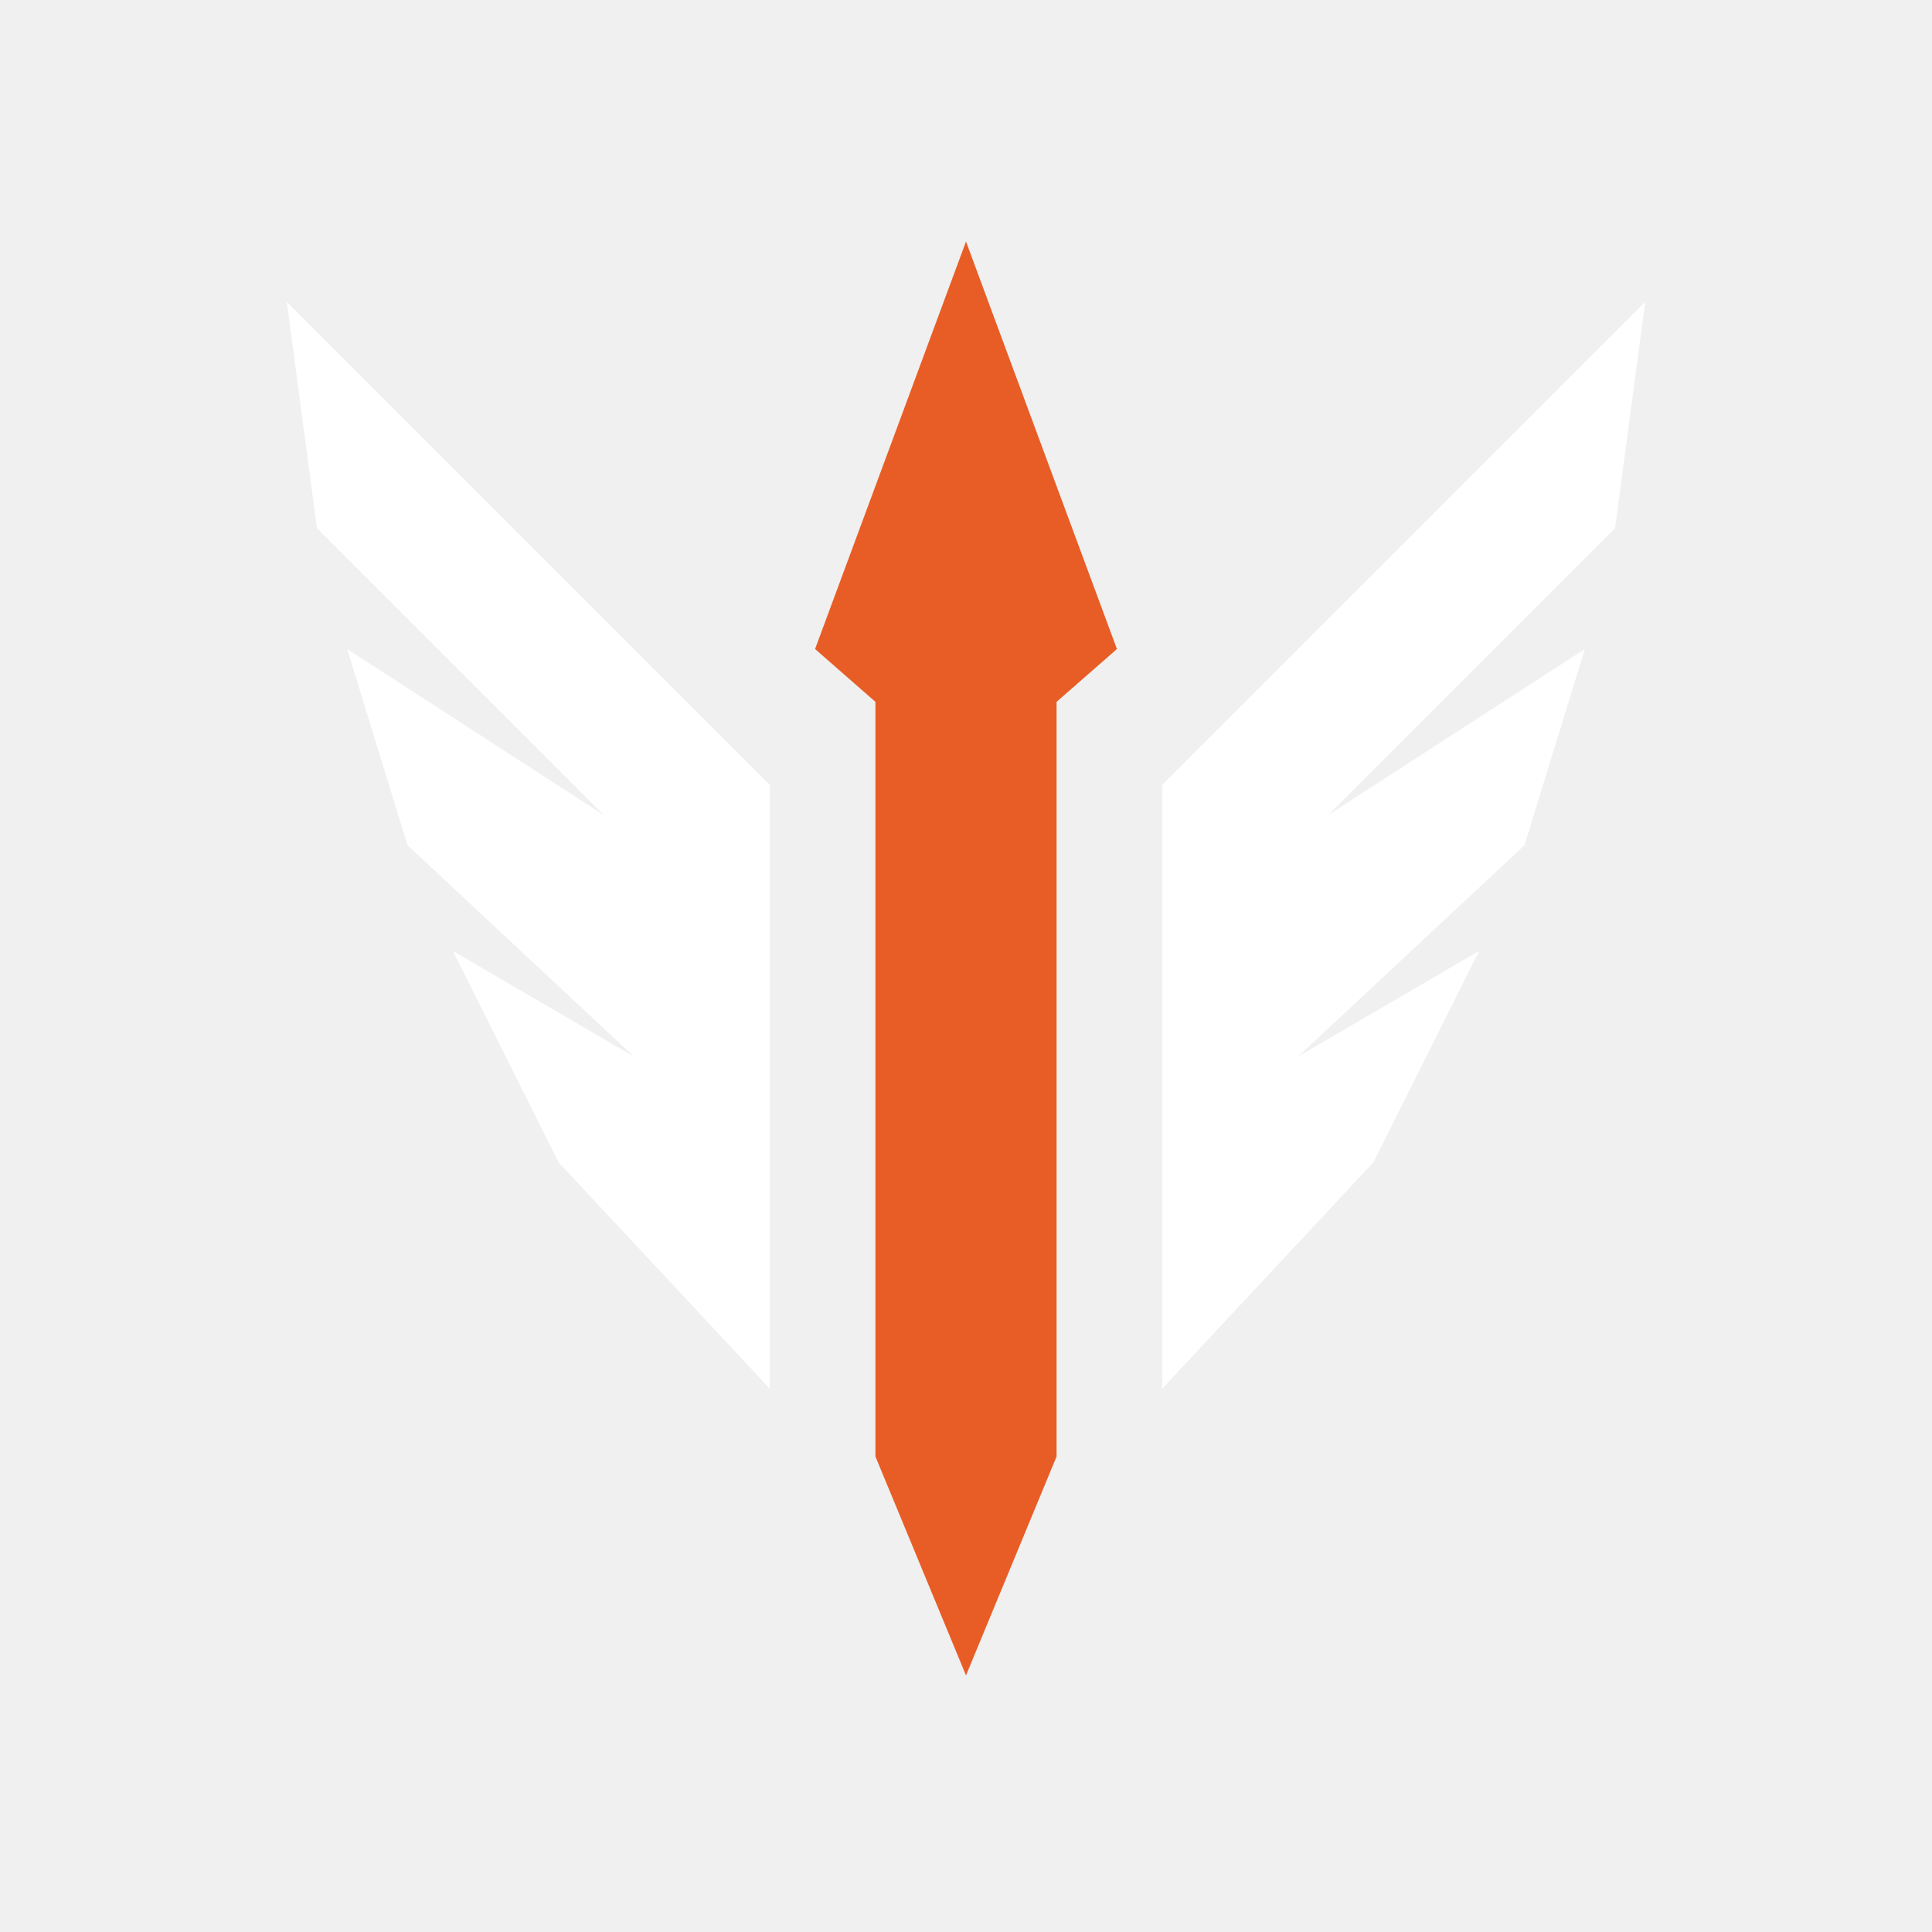
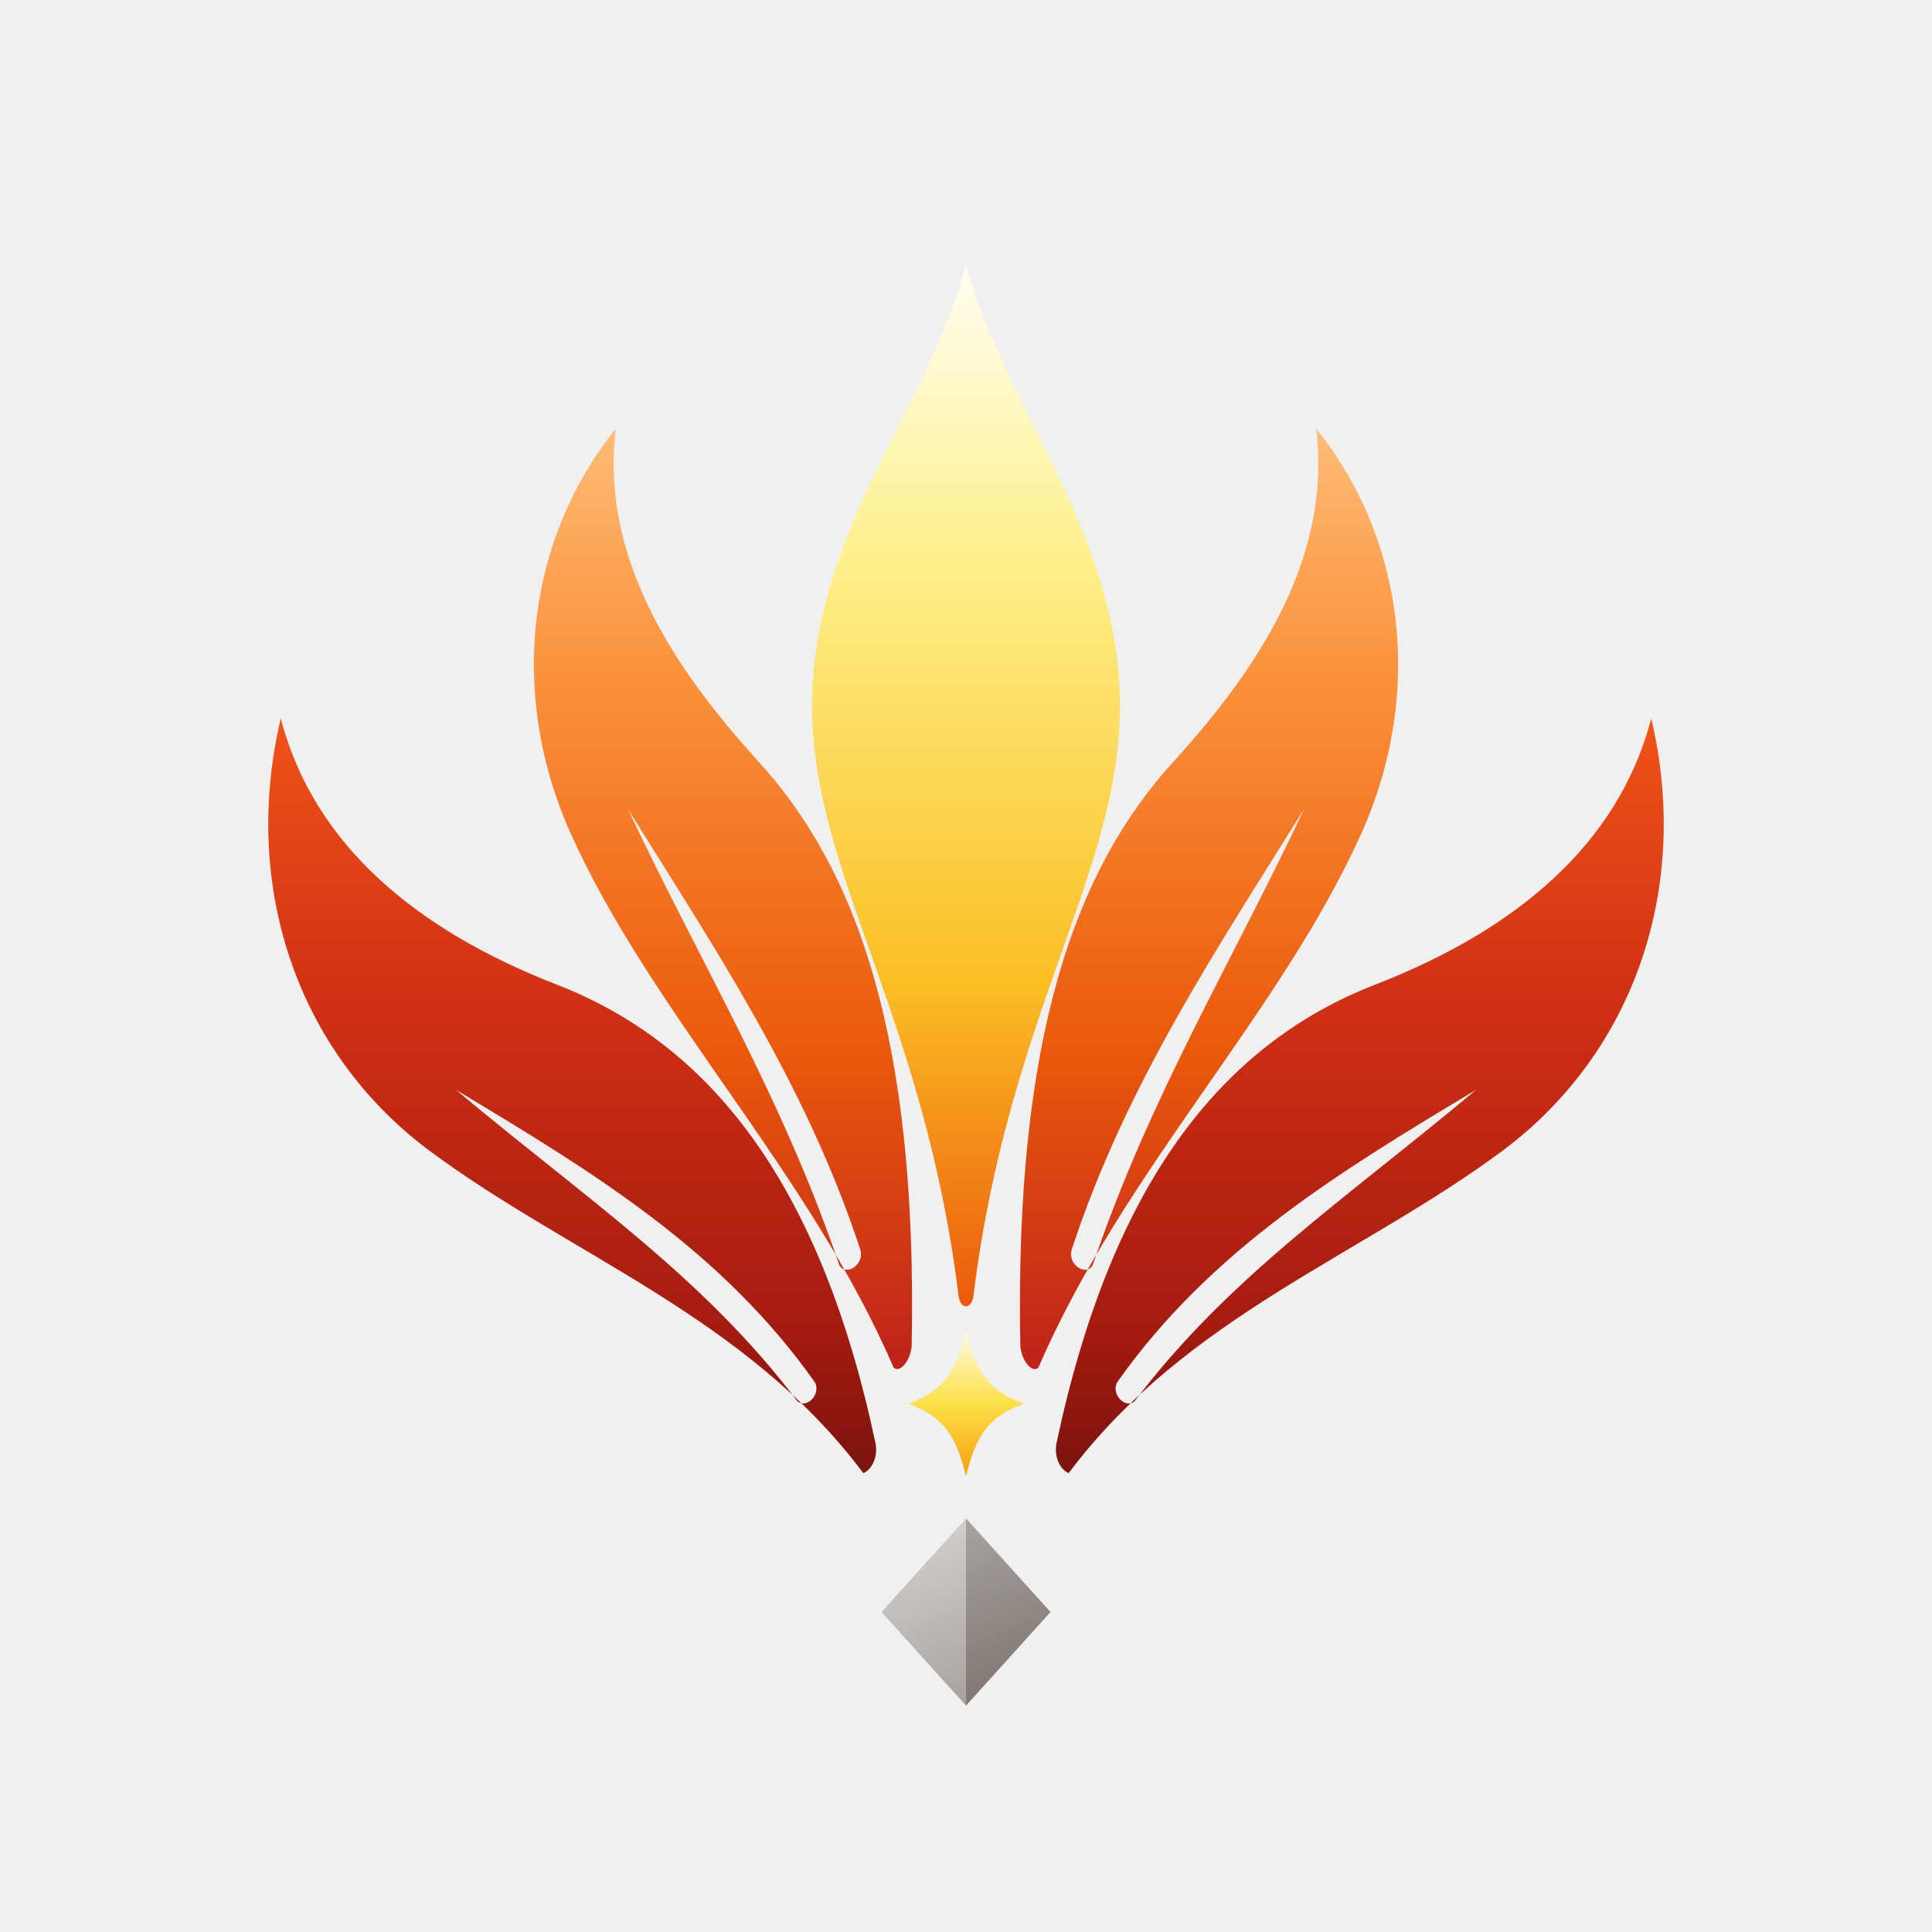
<svg xmlns="http://www.w3.org/2000/svg" width="128" height="128" viewBox="0 0 128 128" fill="none">
-   <path d="M64 16 L74 43 L70 46.5 L70 96.5 L64 111 L58 96.5 L58 46.5 L54 43 Z" fill="#E85D26" />
-   <path d="M51 52 L19 20 L21 35 L40 54 L23 43 L27 56 L42 70 L30 63 L37 77 L51 92 Z" fill="#FFFFFF" />
-   <path d="M77 52 L109 20 L107 35 L88 54 L105 43 L101 56 L86 70 L98 63 L91 77 L77 92 Z" fill="#FFFFFF" />
+   <defs>
+     <linearGradient id="rp-center" x1="64" y1="18" x2="64" y2="87" gradientUnits="userSpaceOnUse">
+       <stop offset="0%" stop-color="#FFFDF0" />
+       <stop offset="28%" stop-color="#FEF08A" />
+       <stop offset="68%" stop-color="#FBBF24" />
+       <stop offset="100%" stop-color="#EA580C" />
+     </linearGradient>
+     <linearGradient id="rp-inner" x1="64" y1="29" x2="64" y2="93" gradientUnits="userSpaceOnUse">
+       <stop offset="0%" stop-color="#FDBA74" />
+       <stop offset="24%" stop-color="#FB923C" />
+       <stop offset="64%" stop-color="#EA580C" />
+       <stop offset="100%" stop-color="#B91C1C" />
+     </linearGradient>
+     <linearGradient id="rp-outer" x1="64" y1="48" x2="64" y2="98" gradientUnits="userSpaceOnUse">
+       <stop offset="0%" stop-color="#F05218" />
+       <stop offset="38%" stop-color="#CF2F14" />
+       <stop offset="80%" stop-color="#A51B10" />
+       <stop offset="100%" stop-color="#7A120D" />
+     </linearGradient>
+     <linearGradient id="rp-spark" x1="64" y1="88" x2="64" y2="98" gradientUnits="userSpaceOnUse">
+       <stop offset="0%" stop-color="#FFFBEB" />
+       <stop offset="50%" stop-color="#FDE047" />
+       <stop offset="100%" stop-color="#F59E0B" />
+     </linearGradient>
+     <linearGradient id="rp-ash-hi" x1="59" y1="101" x2="64" y2="113" gradientUnits="userSpaceOnUse">
+       <stop offset="0%" stop-color="#D6D3D1" />
+       <stop offset="100%" stop-color="#A8A29E" />
+     </linearGradient>
+     <linearGradient id="rp-ash-lo" x1="64" y1="101" x2="69" y2="113" gradientUnits="userSpaceOnUse">
+       <stop offset="0%" stop-color="#A8A29E" />
+       <stop offset="100%" stop-color="#78716C" />
+     </linearGradient>
+   </defs>
+   <path fill-rule="evenodd" fill="url(#rp-outer)" d="M57.2 97.6 C49.4 87.2 37.8 83.2 28.4 76.2 C19.6 69.6 16.0 58.6 18.6 47.6 C20.8 56.0 27.6 61.6 36.8 65.2 C47.2 69.2 54.4 78.6 58.0 95.6 C58.2 96.6 57.7 97.4 57.2 97.6 Z M54.0 91.6 C47.8 82.8 39.2 77.6 30.2 72.2 C38.8 79.4 46.6 84.6 52.8 92.8 C53.4 93.4 54.4 92.4 54.0 91.6 Z" />
+   <path fill-rule="evenodd" fill="url(#rp-outer)" d="M70.8 97.6 C78.6 87.2 90.2 83.2 99.6 76.2 C108.4 69.6 112.0 58.6 109.4 47.6 C107.2 56.0 100.4 61.6 91.2 65.2 C80.8 69.2 73.6 78.6 70.0 95.6 C69.8 96.6 70.3 97.4 70.8 97.6 Z M74.0 91.6 C80.2 82.8 88.8 77.6 97.8 72.2 C89.2 79.4 81.4 84.6 75.2 92.8 C74.6 93.4 73.6 92.4 74.0 91.6 Z" />
+   <path fill-rule="evenodd" fill="url(#rp-inner)" d="M59.2 90.6 C53.6 77.6 43.2 67.2 37.8 55.2 C33.6 45.8 35.0 35.6 40.8 28.4 C39.8 36.6 44.2 43.8 50.2 50.4 C56.8 57.6 60.8 68.8 60.4 89.2 C60.3 90.2 59.6 91.0 59.2 90.6 Z M57.0 82.8 C53.4 71.8 47.2 62.6 41.6 53.6 C46.4 63.8 51.8 72.6 55.6 83.8 C56.0 84.6 57.3 83.8 57.0 82.8 Z" />
+   <path fill-rule="evenodd" fill="url(#rp-inner)" d="M68.8 90.6 C74.4 77.6 84.8 67.2 90.2 55.2 C94.4 45.8 93.0 35.6 87.2 28.4 C88.2 36.6 83.8 43.8 77.8 50.4 C71.2 57.6 67.2 68.8 67.6 89.2 C67.7 90.2 68.4 91.0 68.8 90.6 Z M71.0 82.8 C74.6 71.8 80.8 62.6 86.4 53.6 C81.6 63.8 76.2 72.6 72.4 83.8 C72.0 84.6 70.7 83.8 71.0 82.8 Z" />
+   <path fill="url(#rp-center)" d="M64 17.5 C66.4 26.8 74.2 35.2 74.2 46.8 C74.2 57.8 66.8 67.2 64.5 85.8 C64.4 86.8 63.6 86.8 63.5 85.8 C61.2 67.2 53.8 57.8 53.8 46.8 C53.8 35.2 61.6 26.8 64 17.5 Z" />
+   <path fill="url(#rp-spark)" d="M64 88.2 C64.7 91.0 65.5 92.1 67.8 93.0 C65.5 93.9 64.7 95.0 64 97.8 C63.3 95.0 62.5 93.9 60.2 93.0 C62.5 92.1 63.3 91.0 64 88.2 Z" />
+   <path fill="url(#rp-ash-hi)" d="M64 100.6 L58.4 106.8 L64 113.0 Z" />
+   <path fill="url(#rp-ash-lo)" d="M64 100.6 L69.6 106.8 L64 113.0 Z" />
</svg>
